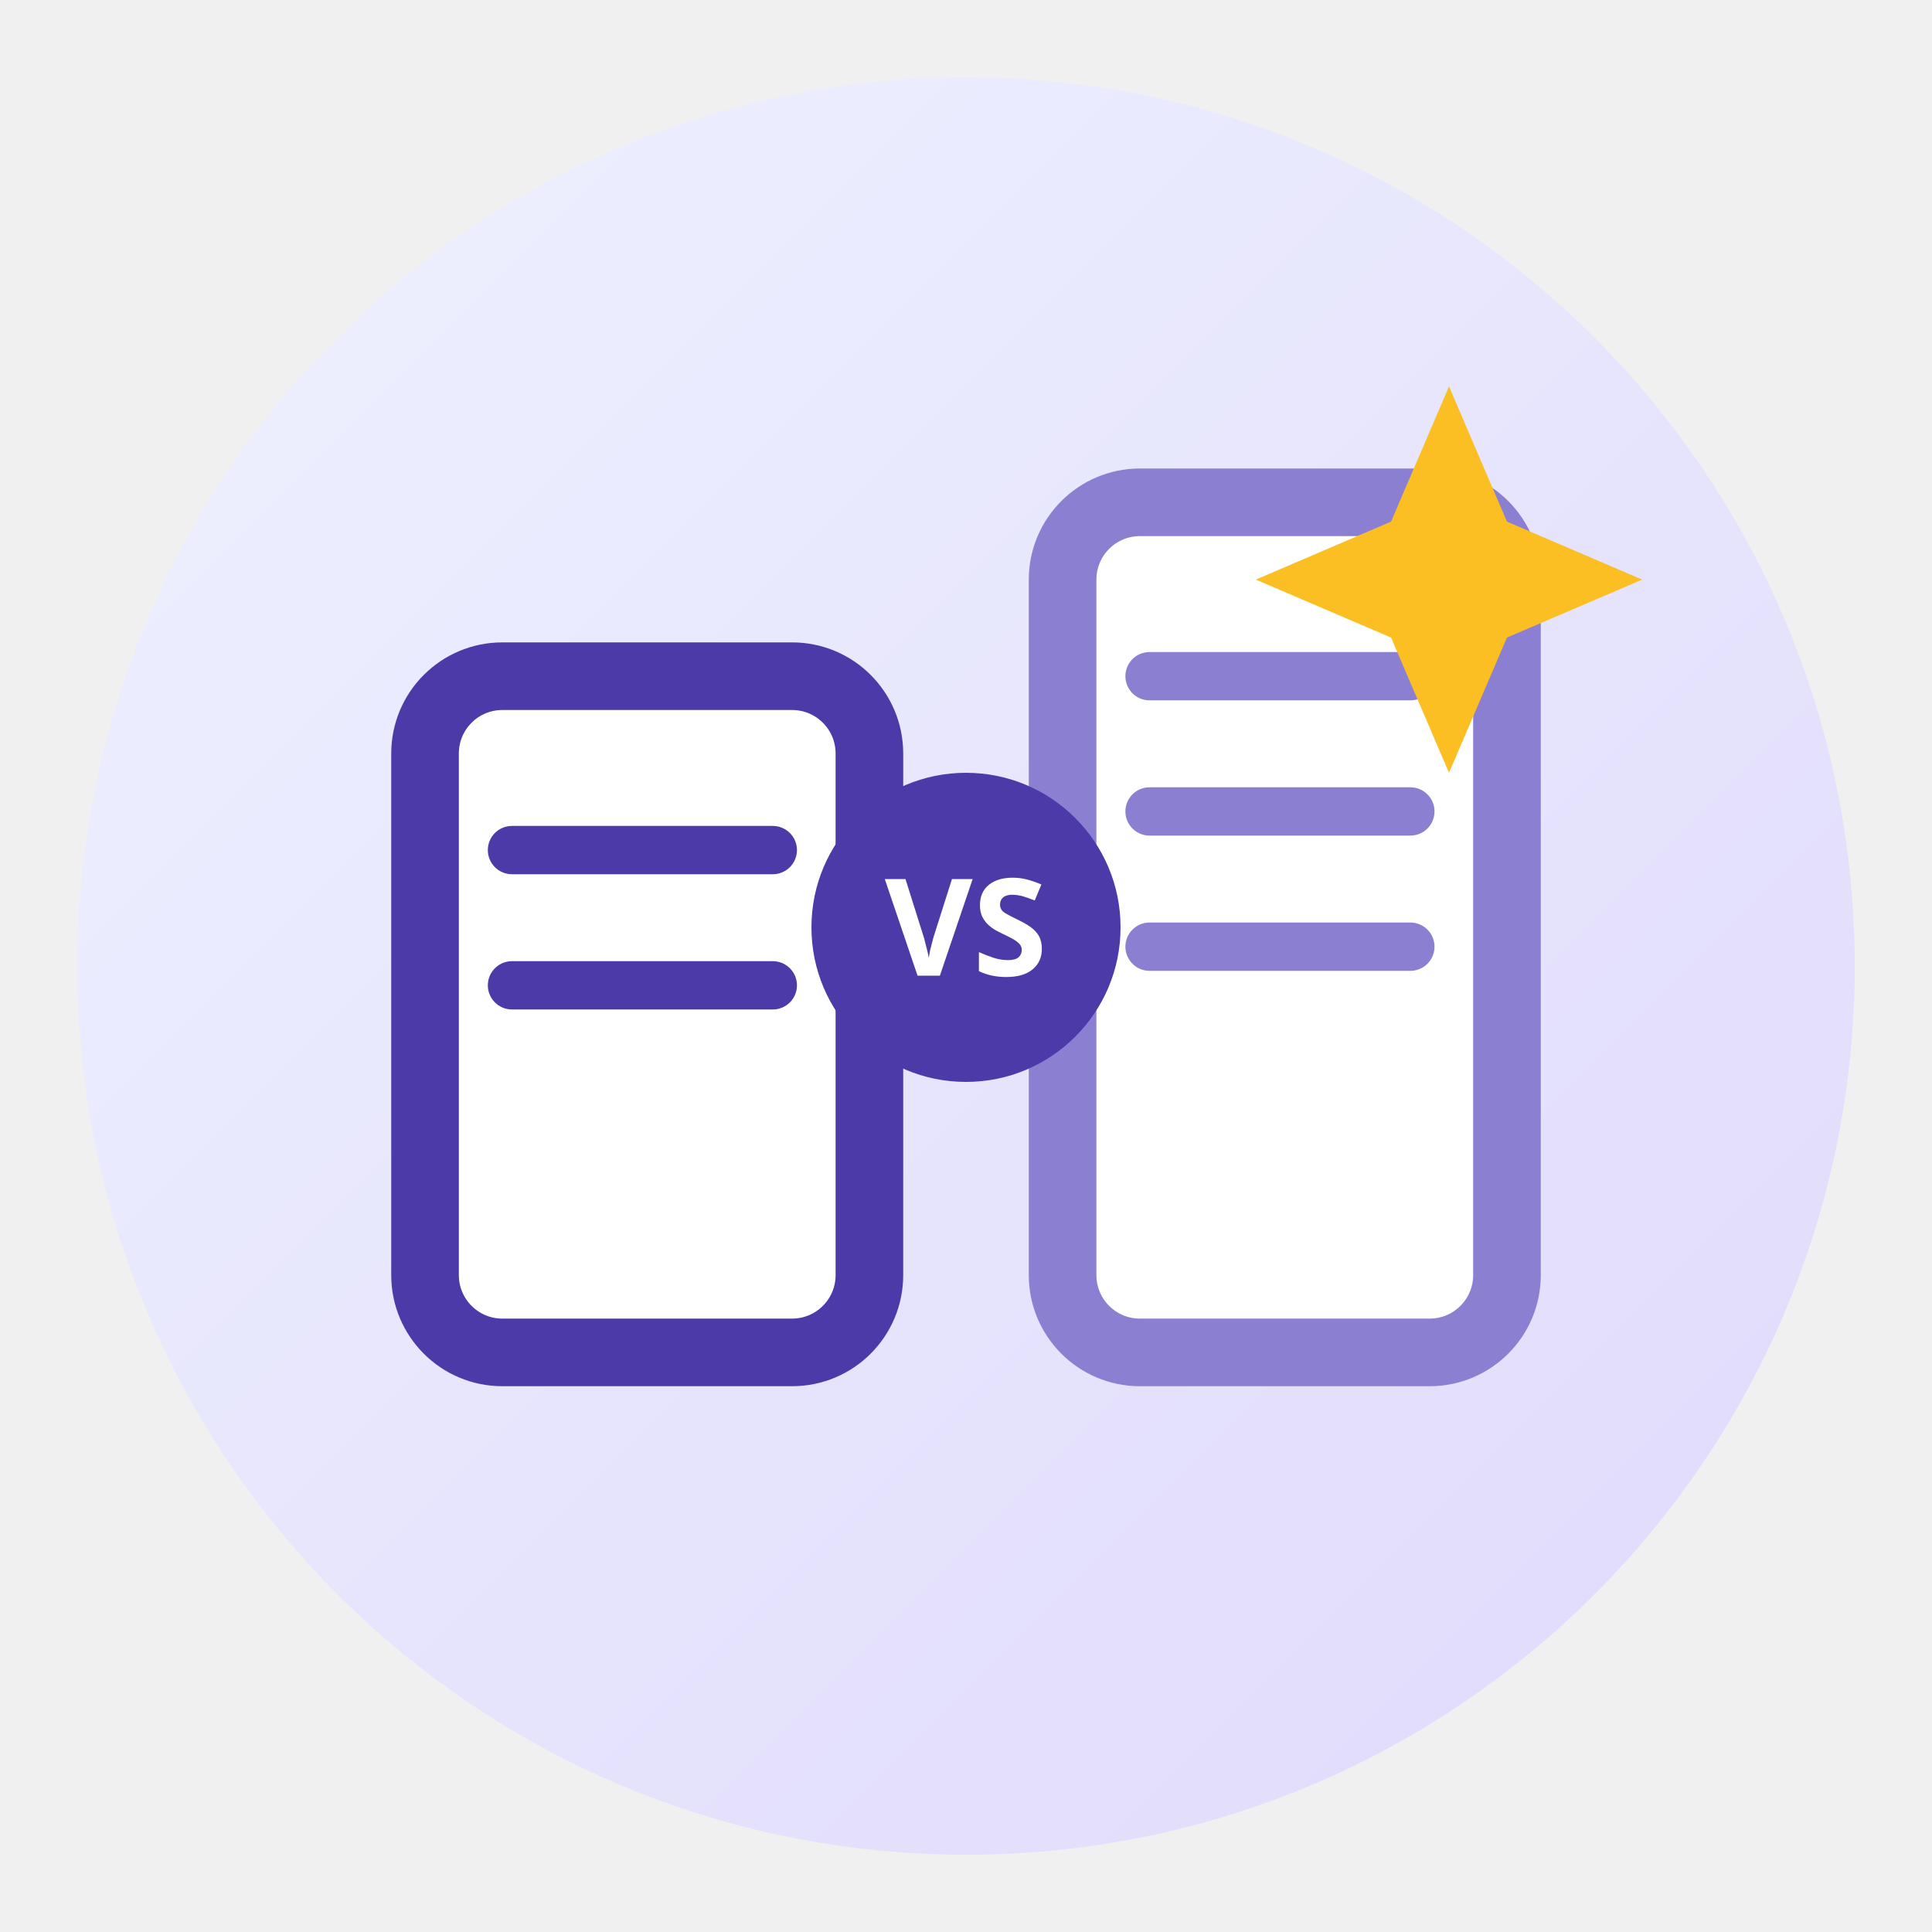
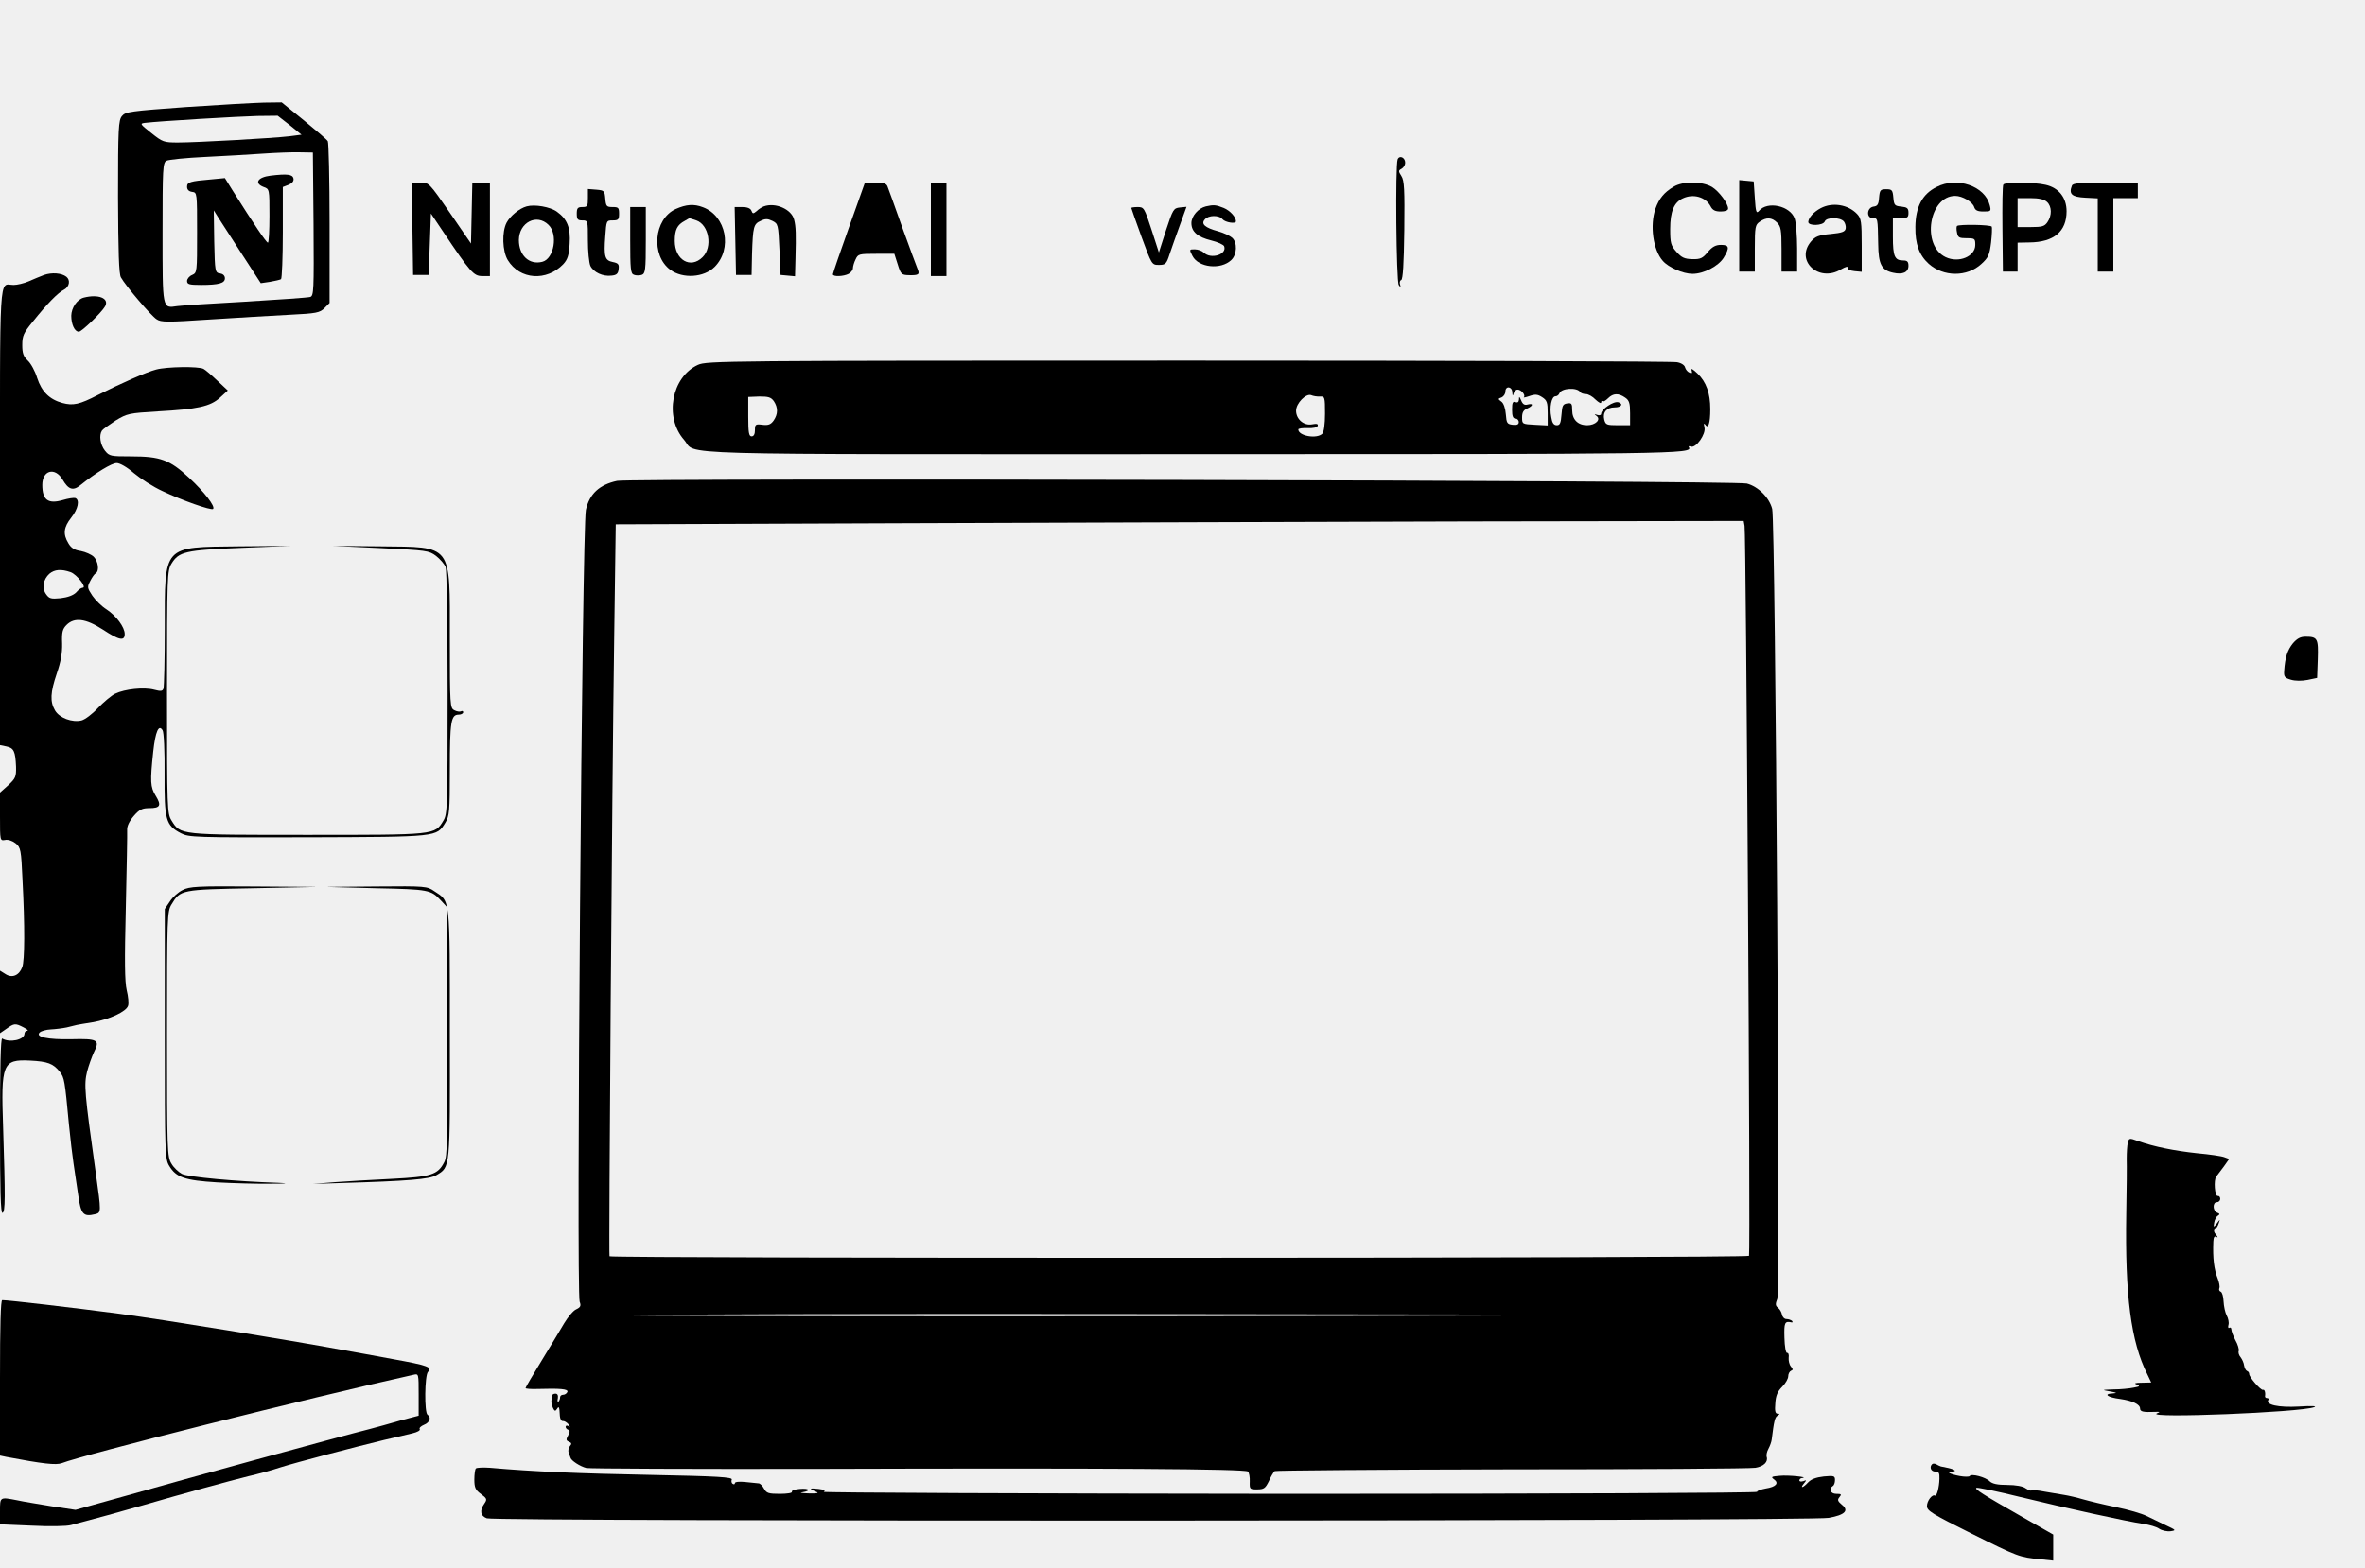
- <svg xmlns="http://www.w3.org/2000/svg" viewBox="0 0 200 200" width="200" height="200" role="img" aria-labelledby="title-comparisons">
-   <defs>
-     <linearGradient id="bg-comparisons" x1="0" y1="0" x2="1" y2="1">
-       <stop offset="0%" stop-color="#EEF2FF" />
-       <stop offset="100%" stop-color="#E0D9FB" />
-     </linearGradient>
-   </defs>
-   <circle cx="100" cy="100" r="92" fill="url(#bg-comparisons)" />
-   <rect x="44" y="70" width="46" height="70" rx="8" fill="#FFFFFF" stroke="#4C3AA8" stroke-width="7" />
-   <rect x="110" y="52" width="46" height="88" rx="8" fill="#FFFFFF" stroke="#8B7FD1" stroke-width="7" />
-   <line x1="53" y1="88" x2="80" y2="88" stroke="#4C3AA8" stroke-width="5" stroke-linecap="round" />
-   <line x1="53" y1="102" x2="80" y2="102" stroke="#4C3AA8" stroke-width="5" stroke-linecap="round" />
-   <line x1="119" y1="70" x2="146" y2="70" stroke="#8B7FD1" stroke-width="5" stroke-linecap="round" />
-   <line x1="119" y1="84" x2="146" y2="84" stroke="#8B7FD1" stroke-width="5" stroke-linecap="round" />
-   <line x1="119" y1="98" x2="146" y2="98" stroke="#8B7FD1" stroke-width="5" stroke-linecap="round" />
-   <circle cx="100" cy="96" r="16" fill="#4C3AA8" />
-   <text x="100" y="101" font-family="sans-serif" font-size="14" font-weight="700" fill="#FFFFFF" text-anchor="middle">VS</text>
-   <path d="M150 40 L156 54 L170 60 L156 66 L150 80 L144 66 L130 60 L144 54 Z" fill="#FBBF24" />
+ <svg xmlns="http://www.w3.org/2000/svg" version="1.0" width="1062pt" height="704pt" viewBox="0 0 1062 704" preserveAspectRatio="xMidYMid meet">
+   <g transform="translate(0,704) scale(0.1,-0.1)" fill="#000000" stroke="none">
+     <path d="M835 6559 c-250 -18 -271 -21 -287 -40 -16 -19 -18 -52 -18 -363 1 -248 4 -347 13 -362 21 -38 136 -173 160 -188 20 -14 47 -14 242 -1 121 8 281 17 354 21 122 6 137 9 158 30 l23 23 0 358 c0 197 -4 363 -8 369 -4 7 -52 48 -107 93 l-100 81 -80 -1 c-44 -1 -201 -10 -350 -20z m466 -81 l53 -43 -54 -7 c-76 -9 -420 -28 -501 -28 -63 0 -69 2 -120 43 -49 39 -52 42 -29 45 65 8 425 29 506 31 l91 1 54 -42z m107 -445 c2 -300 1 -322 -15 -327 -10 -3 -139 -12 -288 -21 -148 -8 -287 -17 -309 -20 -68 -10 -66 -18 -66 331 0 288 1 314 18 322 9 5 87 13 172 17 85 4 202 11 260 15 58 4 132 7 165 6 l60 -1 3 -322z" />
+     <path d="M1215 6251 c-58 -7 -75 -34 -31 -51 26 -9 26 -10 26 -130 0 -66 -3 -120 -7 -120 -7 0 -63 83 -157 232 l-36 58 -63 -6 c-94 -8 -107 -12 -107 -33 0 -13 8 -21 23 -23 22 -3 22 -4 22 -183 0 -177 0 -180 -22 -190 -13 -5 -23 -18 -23 -27 0 -15 9 -18 63 -18 80 0 107 8 107 30 0 12 -9 20 -22 22 -22 3 -23 6 -26 143 l-2 140 22 -35 c12 -19 60 -93 106 -164 l83 -128 41 6 c23 4 45 9 50 12 4 3 8 97 8 210 l0 204 26 10 c16 7 24 16 22 28 -4 19 -28 22 -103 13z" />
+     <path d="M6276 6324 c-11 -29 -6 -548 5 -564 9 -13 10 -13 6 2 -3 9 -1 18 5 20 8 3 12 73 14 224 2 183 0 223 -13 243 -14 22 -14 25 1 33 9 5 16 17 16 27 0 24 -26 35 -34 15z" />
+     <path d="M7810 6026 l0 -206 35 0 35 0 0 104 c0 97 2 106 22 120 30 21 54 20 78 -4 17 -17 20 -33 20 -120 l0 -100 35 0 35 0 0 104 c0 56 -5 117 -11 134 -20 58 -123 80 -160 35 -12 -14 -15 -6 -19 58 l-5 74 -32 3 -33 3 0 -205z" />
+     <path d="M1852 6013 l3 -208 35 0 35 0 5 138 5 138 55 -82 c122 -182 137 -199 175 -199 l35 0 0 210 0 210 -40 0 -39 0 -3 -137 -3 -137 -94 137 c-94 136 -95 137 -133 137 l-38 0 2 -207z" />
+     <path d="M3812 6018 c-40 -112 -72 -206 -72 -210 0 -12 48 -10 71 2 10 6 19 17 19 25 0 8 5 26 12 40 11 24 15 25 93 25 l81 0 15 -47 c14 -45 17 -48 50 -49 45 -1 50 3 39 29 -5 12 -36 96 -69 187 -32 91 -62 173 -66 183 -5 13 -19 17 -54 17 l-47 0 -72 -202z" />
+     <path d="M4180 6010 l0 -210 35 0 35 0 0 210 0 210 -35 0 -35 0 0 -210z" />
+     <path d="M7515 6201 c-42 -25 -65 -53 -81 -98 -26 -75 -11 -186 33 -235 25 -29 91 -58 133 -58 51 0 116 34 140 72 28 46 25 58 -12 58 -23 0 -39 -8 -59 -32 -23 -28 -33 -33 -70 -32 -35 1 -48 7 -71 33 -25 28 -28 39 -28 102 0 79 17 120 57 138 47 22 102 6 124 -35 9 -18 21 -24 46 -24 20 0 33 5 33 13 0 23 -40 77 -72 97 -44 26 -131 27 -173 1z" />
+     <path d="M8696 6200 c-64 -32 -94 -89 -95 -179 -1 -77 17 -127 60 -166 66 -59 172 -60 236 -1 32 29 37 41 44 97 4 35 5 67 3 71 -6 9 -148 11 -156 3 -3 -3 -3 -17 0 -30 4 -22 10 -25 43 -25 37 0 39 -2 39 -30 0 -52 -74 -83 -133 -55 -110 52 -75 275 43 275 32 0 78 -27 85 -50 5 -15 15 -20 42 -20 33 0 35 1 28 28 -21 86 -147 130 -239 82z" />
+     <path d="M8996 6211 c-4 -5 -5 -95 -4 -200 l2 -191 33 0 33 0 0 65 0 65 53 1 c110 1 167 49 167 140 0 61 -35 106 -95 119 -52 12 -182 13 -189 1z m196 -78 c22 -20 23 -61 2 -91 -13 -19 -24 -22 -75 -22 l-59 0 0 65 0 65 57 0 c38 0 62 -5 75 -17z" />
+     <path d="M9304 6206 c-15 -38 0 -51 59 -54 l57 -3 0 -164 0 -165 35 0 35 0 0 165 0 165 55 0 55 0 0 35 0 35 -145 0 c-118 0 -147 -3 -151 -14z" />
+     <path d="M2640 6151 c0 -37 -2 -41 -25 -41 -21 0 -25 -5 -25 -30 0 -25 4 -30 25 -30 25 0 25 -1 25 -90 0 -49 5 -100 11 -114 14 -29 56 -49 95 -44 23 2 30 9 32 29 3 22 -2 27 -26 32 -36 7 -41 24 -34 116 5 70 5 71 33 71 26 0 29 4 29 30 0 27 -3 30 -29 30 -27 0 -30 3 -33 38 -3 35 -5 37 -40 40 l-38 3 0 -40z" />
+     <path d="M8438 6153 c-2 -31 -7 -39 -25 -41 -31 -5 -33 -52 -3 -52 22 0 22 2 24 -116 1 -91 15 -118 67 -129 43 -10 69 2 69 31 0 18 -5 24 -23 24 -39 0 -47 18 -47 107 l0 83 35 0 c30 0 35 3 35 24 0 21 -6 25 -32 28 -30 3 -33 6 -36 41 -3 33 -6 37 -32 37 -26 0 -29 -4 -32 -37z" />
+     <path d="M2365 6113 c-33 -9 -74 -43 -90 -73 -22 -42 -19 -128 5 -168 54 -89 175 -97 250 -18 19 21 25 40 28 90 5 73 -11 112 -57 145 -30 22 -100 34 -136 24z m98 -83 c44 -42 25 -153 -28 -166 -59 -15 -105 29 -105 98 1 79 80 120 133 68z" />
+     <path d="M3034 6101 c-98 -45 -112 -208 -24 -273 56 -41 151 -35 199 13 81 81 52 229 -52 268 -41 16 -76 13 -123 -8z m93 -51 c57 -20 74 -120 28 -165 -54 -54 -125 -13 -125 73 0 50 11 72 45 90 11 6 20 12 21 12 1 0 15 -5 31 -10z" />
+     <path d="M3430 6113 c-8 -3 -23 -12 -32 -21 -16 -13 -18 -13 -24 2 -4 10 -18 16 -40 16 l-35 0 3 -152 3 -153 35 0 35 0 2 95 c4 121 7 134 39 148 20 10 31 10 52 0 26 -13 27 -16 32 -128 l5 -115 33 -3 32 -3 2 78 c3 113 2 145 -6 176 -11 47 -84 79 -136 60z" />
+     <path d="M5415 6113 c-34 -8 -65 -44 -65 -75 0 -39 28 -63 89 -78 29 -7 55 -19 58 -26 14 -37 -59 -60 -91 -29 -8 8 -26 15 -41 15 -25 0 -25 0 -10 -30 27 -52 127 -63 174 -18 26 24 28 79 4 100 -10 9 -38 22 -63 29 -59 16 -78 33 -60 53 16 20 64 21 80 1 12 -14 60 -22 60 -9 0 19 -26 48 -55 60 -35 14 -45 15 -80 7z" />
+     <path d="M8176 6105 c-32 -17 -55 -43 -56 -62 0 -19 66 -17 74 2 7 20 69 20 86 0 6 -8 10 -22 8 -32 -3 -14 -16 -19 -67 -24 -54 -5 -69 -11 -88 -33 -74 -86 34 -187 134 -126 21 12 32 15 30 7 -1 -7 11 -13 31 -15 l32 -3 0 118 c0 107 -2 122 -21 142 -40 42 -110 54 -163 26z" />
+     <path d="M2830 5961 c0 -129 2 -150 16 -155 9 -4 25 -4 35 -1 17 6 19 19 19 156 l0 149 -35 0 -35 0 0 -149z" />
+     <path d="M5080 6106 c0 -2 21 -61 46 -130 46 -125 46 -126 78 -126 29 0 34 4 48 48 9 26 29 84 46 130 l30 83 -30 -3 c-28 -3 -31 -8 -62 -102 l-32 -100 -33 102 c-32 98 -34 102 -62 102 -16 0 -29 -2 -29 -4z" />
+     <path d="M198 5805 c-18 -7 -50 -20 -70 -29 -21 -9 -51 -16 -67 -16 -67 0 -61 94 -61 -1040 l0 -1027 29 -6 c33 -7 40 -21 43 -91 1 -45 -2 -52 -35 -83 l-37 -33 0 -109 c0 -107 0 -108 23 -104 13 3 33 -4 47 -15 23 -19 25 -28 31 -163 11 -210 10 -364 -1 -393 -14 -38 -46 -51 -76 -31 l-24 15 0 -140 0 -141 29 20 c35 25 40 25 77 6 16 -8 23 -15 17 -15 -7 0 -13 -6 -13 -13 0 -28 -67 -42 -100 -22 -7 4 -10 -130 -10 -390 0 -293 3 -396 11 -393 13 4 13 66 3 384 -10 287 -3 306 121 300 79 -4 104 -13 134 -51 20 -26 22 -36 41 -240 6 -60 15 -137 20 -170 5 -33 14 -97 21 -142 12 -87 23 -100 76 -87 28 7 28 7 3 186 -51 364 -53 396 -39 454 7 27 21 66 31 88 28 55 17 61 -102 58 -106 -2 -162 10 -142 30 7 7 29 13 50 14 20 1 53 5 72 9 19 5 40 10 45 11 6 1 37 7 71 12 76 13 151 48 159 74 4 10 1 42 -6 70 -9 39 -10 131 -4 372 4 177 7 333 6 348 -1 17 10 40 30 63 25 29 38 35 69 35 50 0 56 12 29 56 -24 39 -25 64 -11 197 10 92 25 125 42 97 6 -8 10 -95 9 -197 -1 -207 5 -230 74 -266 35 -18 60 -19 569 -18 588 2 578 1 618 66 18 30 20 49 20 239 0 215 5 246 40 246 11 0 20 5 20 11 0 5 -4 7 -10 4 -5 -3 -19 -1 -30 5 -19 10 -20 20 -20 323 0 429 15 409 -315 413 l-210 2 215 -10 c206 -10 216 -11 248 -35 18 -14 37 -36 43 -50 5 -14 9 -253 9 -566 0 -513 -1 -544 -19 -573 -39 -65 -33 -64 -611 -64 -578 0 -569 -1 -610 65 -19 31 -20 48 -20 576 0 525 1 545 20 577 33 54 62 61 310 71 l225 9 -231 -2 c-346 -4 -334 9 -334 -368 0 -141 -3 -263 -6 -271 -4 -12 -12 -13 -42 -5 -45 12 -132 3 -175 -18 -18 -9 -52 -38 -77 -64 -25 -27 -58 -52 -74 -56 -42 -10 -99 11 -119 45 -23 40 -21 80 8 166 18 52 25 91 24 135 -2 51 2 65 20 83 35 35 86 29 163 -21 73 -48 98 -53 98 -20 0 31 -38 82 -82 111 -21 13 -49 41 -63 61 -23 35 -24 39 -10 66 8 16 19 32 25 35 17 10 11 54 -9 74 -10 10 -37 22 -58 26 -29 4 -44 14 -56 35 -25 41 -21 72 13 115 31 39 39 80 18 88 -7 2 -33 -2 -56 -9 -66 -19 -92 0 -92 68 0 66 57 81 91 24 26 -45 47 -52 79 -26 71 57 142 100 164 100 14 0 46 -18 77 -45 30 -25 87 -62 129 -81 86 -41 219 -88 227 -80 11 11 -40 77 -108 140 -87 81 -129 96 -260 96 -93 0 -98 1 -118 26 -21 27 -27 69 -13 90 4 6 32 26 61 45 53 32 61 33 189 41 180 10 236 22 280 62 l35 32 -48 45 c-25 24 -53 48 -61 52 -21 12 -166 10 -213 -3 -43 -11 -160 -63 -261 -114 -83 -43 -112 -49 -160 -36 -58 16 -93 51 -113 112 -9 30 -28 65 -42 78 -20 19 -25 33 -25 70 0 42 6 55 48 106 64 80 113 130 140 143 24 13 29 43 10 58 -22 17 -65 20 -100 8z m119 -1335 c28 -10 75 -70 54 -70 -6 0 -19 -9 -29 -21 -13 -13 -37 -22 -70 -26 -43 -4 -51 -2 -65 18 -20 27 -13 67 15 92 23 19 52 22 95 7z" />
+     <path d="M376 5703 c-30 -8 -55 -45 -56 -81 0 -39 15 -72 34 -72 13 0 102 86 118 114 20 36 -30 56 -96 39z" />
+     <path d="M3134 5401 c-118 -54 -152 -235 -62 -337 61 -70 -139 -64 2277 -64 2180 0 2254 1 2235 31 -3 5 1 6 9 3 23 -8 68 56 61 86 -4 18 -3 21 4 12 13 -20 22 7 22 70 0 72 -18 122 -57 160 -20 19 -31 26 -27 15 4 -13 2 -16 -9 -11 -8 3 -17 13 -20 23 -2 11 -18 21 -37 24 -18 4 -1005 7 -2194 7 -2089 0 -2162 -1 -2202 -19z m3657 -123 c1 -17 2 -19 6 -5 2 9 10 17 18 17 16 0 37 -25 28 -34 -4 -3 8 -1 25 5 26 9 37 8 57 -5 22 -14 25 -24 25 -72 l0 -55 -57 3 c-57 3 -58 3 -58 33 0 22 6 33 23 40 27 12 29 25 2 18 -14 -4 -22 1 -29 18 -8 19 -10 20 -10 5 -1 -12 -6 -16 -16 -12 -12 4 -15 -3 -15 -34 0 -29 4 -40 15 -40 8 0 15 -7 15 -16 0 -11 -8 -14 -27 -12 -25 3 -28 7 -31 47 -2 27 -10 50 -20 57 -16 12 -16 13 1 19 9 4 17 16 17 26 0 27 30 24 31 -3z m305 1 c3 -5 14 -9 25 -9 11 0 31 -11 44 -25 14 -13 25 -19 25 -13 0 6 3 9 6 6 3 -4 14 2 25 13 23 23 47 24 77 3 18 -12 22 -25 22 -70 l0 -54 -55 0 c-50 0 -55 2 -61 25 -8 33 11 55 47 55 29 0 40 15 17 23 -21 7 -78 -31 -78 -52 0 -6 -8 -8 -17 -5 -15 5 -15 4 -4 -4 22 -16 -4 -42 -42 -42 -42 0 -67 26 -67 67 0 30 -3 34 -22 31 -20 -3 -23 -10 -26 -50 -3 -39 -7 -48 -21 -48 -14 0 -21 10 -25 36 -9 44 1 94 19 94 7 0 15 6 18 14 9 23 79 27 93 5z m-1168 -20 c21 1 22 -3 22 -77 0 -47 -5 -83 -12 -90 -25 -25 -108 -10 -108 19 0 4 19 7 41 6 26 -1 44 3 46 10 3 9 -4 11 -25 7 -37 -7 -72 23 -72 61 0 34 45 79 68 70 9 -4 27 -7 40 -6z m-2453 -21 c19 -29 19 -58 -1 -87 -13 -18 -24 -22 -50 -19 -31 4 -34 2 -34 -24 0 -18 -5 -28 -15 -28 -12 0 -15 17 -15 89 l0 88 50 2 c40 0 52 -3 65 -21z" />
+     <path d="M2771 4880 c-79 -17 -124 -58 -140 -130 -17 -78 -44 -3512 -28 -3557 7 -18 4 -25 -15 -34 -13 -5 -37 -34 -54 -62 -17 -29 -63 -105 -102 -169 -40 -65 -72 -120 -72 -123 0 -3 24 -5 53 -4 103 3 139 0 135 -13 -3 -7 -11 -13 -19 -13 -8 0 -14 -5 -14 -12 0 -6 -3 -15 -7 -19 -4 -3 -6 3 -3 15 2 13 -1 21 -11 21 -8 0 -15 -4 -15 -10 -1 -5 -2 -16 -3 -22 -1 -7 2 -21 7 -32 7 -15 11 -16 18 -5 9 15 11 10 13 -31 1 -14 7 -24 13 -23 6 1 17 -5 25 -14 9 -12 9 -15 1 -9 -7 4 -13 3 -13 -3 0 -5 5 -11 11 -13 9 -3 9 -10 0 -26 -10 -18 -9 -23 4 -28 12 -5 13 -10 4 -20 -6 -8 -9 -21 -5 -29 3 -8 6 -19 8 -23 3 -13 43 -39 71 -46 15 -3 478 -5 1030 -4 1312 4 1929 0 1941 -12 5 -5 9 -25 8 -45 -1 -34 0 -35 33 -35 31 0 37 5 53 37 9 21 21 41 26 45 5 3 485 7 1065 8 581 0 1073 3 1094 7 37 6 58 27 50 50 -2 7 1 22 8 35 7 13 14 32 15 43 10 81 14 99 26 106 11 7 11 9 0 9 -10 0 -13 13 -10 46 2 35 10 54 31 75 15 15 27 36 27 47 0 11 6 22 13 25 9 3 9 7 -1 19 -7 8 -11 26 -10 39 2 13 -1 23 -7 22 -6 -1 -11 29 -12 68 -2 68 1 76 32 69 5 -1 6 2 2 7 -5 4 -16 8 -25 8 -9 0 -18 9 -20 20 -2 11 -10 25 -18 31 -12 9 -12 17 -3 40 14 38 -8 3489 -23 3548 -13 51 -63 101 -114 114 -51 14 -5011 25 -5073 12z m5063 -202 c7 -33 27 -3269 20 -3279 -6 -11 -5111 -12 -5117 -2 -4 10 11 2084 21 2778 l7 510 1320 5 c726 3 1866 6 2532 8 l1213 2 4 -22z m-579 -3545 c-1257 -7 -4462 -7 -4452 -1 7 4 1121 7 2477 5 1356 -1 2245 -3 1975 -4z" />
+     <path d="M10296 4150 c-24 -30 -35 -62 -39 -124 -2 -26 3 -31 30 -39 20 -6 49 -6 75 -1 l43 9 3 84 c3 93 -1 101 -55 101 -23 0 -38 -8 -57 -30z" />
+     <path d="M820 3042 c-19 -9 -45 -32 -57 -51 l-23 -34 0 -561 c0 -539 1 -562 20 -593 31 -52 70 -65 215 -74 72 -4 180 -7 240 -6 74 0 85 2 35 4 -188 6 -407 26 -433 40 -15 8 -37 28 -47 46 -19 31 -20 54 -20 582 0 528 1 551 20 582 40 67 44 67 365 73 l290 6 -285 2 c-254 2 -289 0 -320 -16z" />
+     <path d="M1690 3050 c236 -5 245 -7 290 -55 l25 -27 3 -559 c2 -492 1 -563 -13 -589 -29 -57 -59 -66 -233 -75 -86 -4 -202 -11 -257 -15 l-100 -8 125 4 c303 9 399 17 429 35 64 38 62 24 61 636 0 620 3 592 -70 640 -32 22 -39 23 -259 21 l-226 -2 225 -6z" />
+     <path d="M9555 1907 c-3 -12 -5 -44 -5 -72 1 -27 0 -139 -2 -247 -6 -368 21 -575 94 -720 l18 -38 -42 -1 c-31 0 -37 -3 -23 -8 16 -7 14 -9 -14 -14 -19 -4 -59 -8 -90 -8 -54 -2 -55 -2 -16 -9 32 -6 34 -7 12 -9 -44 -2 -23 -18 34 -25 55 -8 89 -24 89 -43 0 -14 15 -17 65 -15 26 1 27 0 10 -7 -49 -23 646 5 706 28 16 5 -8 7 -69 3 -91 -5 -150 8 -136 30 3 4 0 8 -5 8 -6 0 -10 3 -10 8 3 17 -2 32 -9 29 -10 -3 -62 57 -62 71 0 6 -4 12 -10 14 -5 2 -11 13 -13 25 -1 11 -9 28 -16 37 -7 8 -11 21 -8 28 2 7 -4 29 -15 48 -10 19 -18 41 -18 48 0 7 -4 11 -9 8 -5 -4 -7 3 -4 13 3 10 -1 30 -8 42 -7 13 -13 42 -14 63 -1 22 -6 41 -13 44 -6 2 -9 9 -6 16 3 7 -1 26 -7 42 -17 42 -23 93 -20 167 1 20 5 26 14 21 7 -5 7 -1 -2 10 -10 11 -11 20 -5 24 6 4 14 16 17 27 7 20 7 20 -8 0 -15 -19 -16 -19 -12 4 2 12 9 26 16 30 10 6 9 10 -3 14 -20 8 -21 47 -1 47 8 0 15 7 15 15 0 8 -5 14 -11 13 -14 -3 -19 72 -7 87 5 6 20 26 34 45 l24 34 -21 8 c-12 5 -68 13 -123 18 -102 11 -193 29 -266 55 -38 14 -40 13 -45 -8z" />
+     <path d="M0 851 l0 -349 28 -6 c164 -31 224 -38 250 -28 94 37 1115 294 1580 397 22 5 22 4 22 -89 l0 -95 -42 -11 c-24 -6 -56 -15 -73 -20 -16 -5 -64 -18 -105 -29 -135 -34 -850 -230 -1088 -298 l-233 -65 -107 16 c-59 10 -129 21 -155 27 -78 15 -77 16 -77 -49 l0 -59 143 -6 c78 -4 158 -3 177 3 106 28 227 61 320 88 178 52 391 110 475 131 44 10 109 28 145 40 73 23 329 90 465 123 50 11 107 25 128 30 21 5 35 13 32 18 -4 6 5 14 19 20 26 10 34 34 16 45 -15 9 -13 178 2 193 21 21 -2 29 -157 57 -82 15 -184 34 -225 41 -250 46 -809 137 -1005 163 -205 27 -497 61 -525 61 -7 0 -10 -113 -10 -349z" />
+     <path d="M8676 463 c-13 -13 -5 -33 14 -33 16 0 20 -6 19 -32 -1 -40 -12 -80 -20 -76 -13 7 -36 -24 -36 -47 0 -21 22 -35 201 -124 209 -104 214 -106 309 -115 l57 -6 0 59 0 58 -137 78 c-181 103 -220 128 -207 132 6 2 94 -16 195 -41 209 -51 480 -110 553 -121 27 -4 60 -13 72 -22 12 -8 35 -13 51 -11 26 4 25 5 -22 27 -27 13 -66 32 -87 42 -20 10 -80 28 -135 39 -54 11 -120 27 -148 35 -27 8 -66 17 -85 20 -19 3 -59 10 -89 15 -30 6 -56 8 -59 5 -3 -2 -14 2 -26 10 -12 9 -44 15 -83 15 -43 0 -66 5 -78 16 -18 19 -83 36 -90 24 -2 -4 -23 -4 -45 0 -44 8 -65 20 -35 20 24 0 14 9 -16 16 -13 3 -28 6 -34 7 -5 2 -15 6 -21 10 -6 3 -14 4 -18 0z" />
+     <path d="M2137 444 c-4 -4 -7 -27 -7 -50 0 -36 5 -47 30 -65 27 -20 28 -24 15 -43 -22 -31 -18 -55 11 -66 38 -15 5951 -13 6026 2 73 13 92 33 59 59 -19 16 -21 22 -11 34 11 13 8 15 -14 15 -26 0 -36 22 -16 35 6 3 10 15 10 27 0 19 -5 20 -50 16 -35 -4 -57 -12 -71 -27 -23 -25 -38 -28 -18 -4 12 15 12 16 -3 10 -10 -3 -18 -2 -18 3 0 6 6 11 13 11 33 4 -64 14 -101 10 -37 -3 -41 -5 -26 -16 24 -17 9 -34 -37 -41 -21 -4 -39 -10 -39 -15 0 -5 -916 -9 -2102 -9 -1157 1 -2097 5 -2089 9 9 6 2 10 -23 13 -41 5 -46 1 -13 -12 17 -7 9 -9 -33 -8 -30 1 -43 3 -27 5 42 7 32 19 -13 15 -22 -2 -37 -8 -34 -13 3 -5 -21 -9 -54 -9 -51 0 -60 3 -71 23 -7 13 -18 24 -24 24 -7 1 -33 3 -59 6 -28 3 -48 1 -48 -5 0 -5 -4 -7 -10 -3 -5 3 -7 12 -4 19 4 11 -62 15 -363 21 -323 6 -532 15 -723 32 -30 2 -58 1 -63 -3z" />
+   </g>
</svg>
